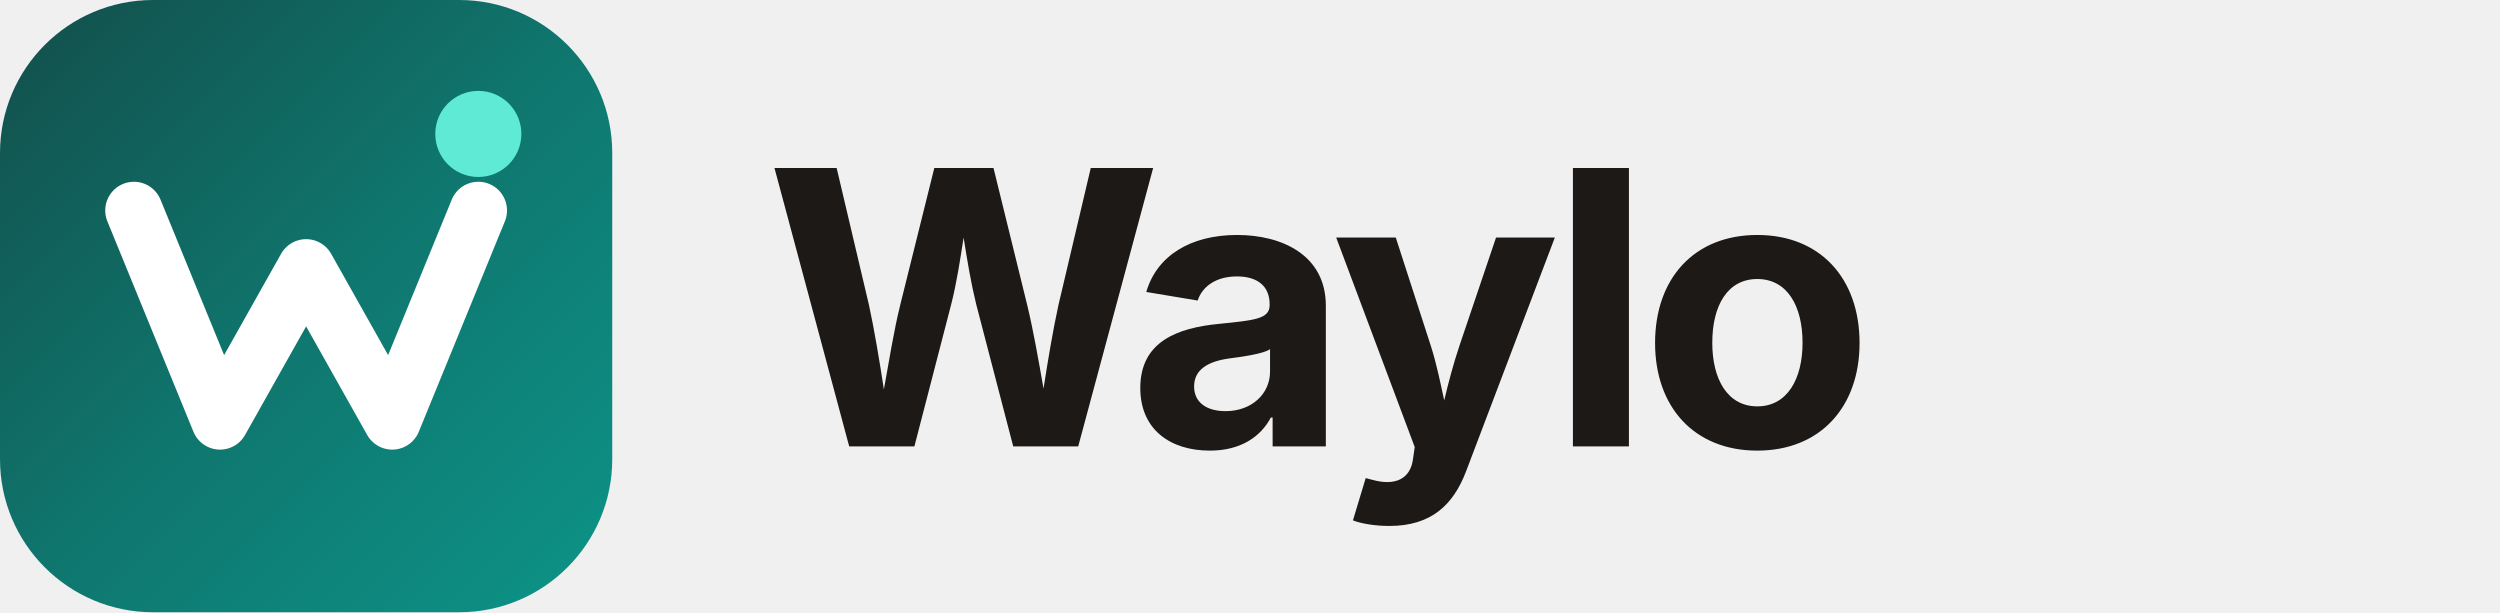
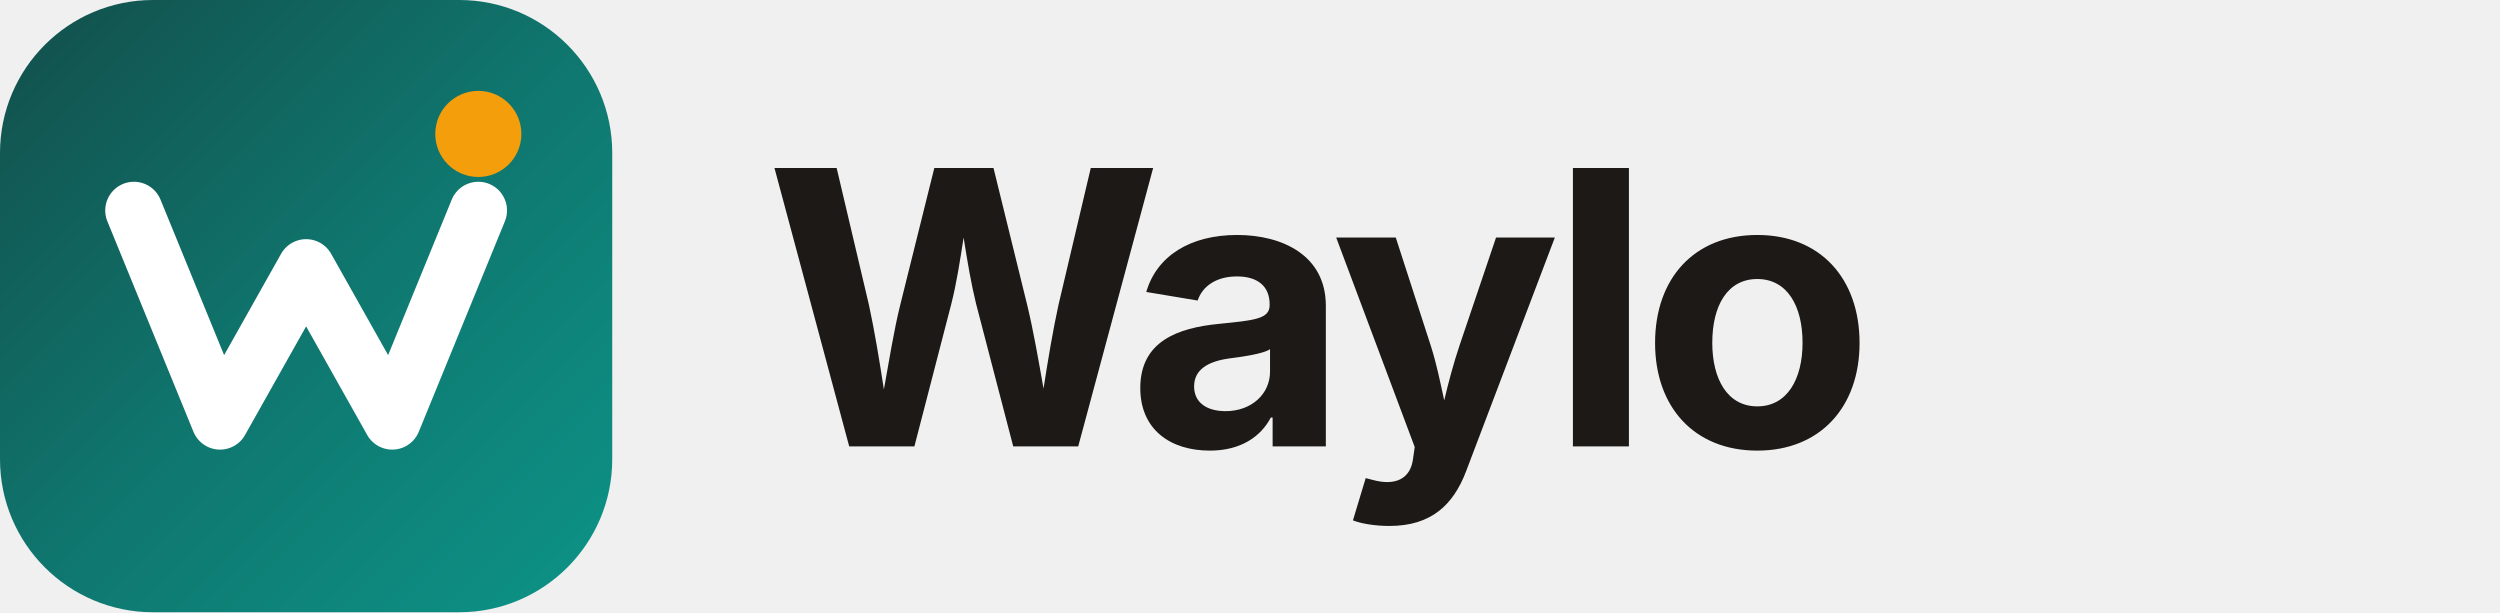
<svg xmlns="http://www.w3.org/2000/svg" viewBox="0 0 196 48" role="img" aria-label="Waylo">
  <defs>
    <linearGradient id="g" x1="0" y1="0" x2="1" y2="1">
      <stop offset="0" stop-color="#134E4A" />
      <stop offset=".5" stop-color="#0F766E" />
      <stop offset="1" stop-color="#0D9488" />
    </linearGradient>
  </defs>
  <g transform="scale(0.75)">
    <rect width="64" height="64" rx="16" fill="url(#g)" />
    <path d="M14 22 L23 44 L32 28 L41 44 L50 22" fill="none" stroke="#FFFFFF" stroke-width="6" stroke-linecap="round" stroke-linejoin="round" />
-     <circle cx="50" cy="14" r="4.5" fill="#5EEAD4" />
+     <circle cx="50" cy="14" r="4.5" fill="#F59E0B" />
  </g>
  <text x="60" y="35" font-family="Inter, ui-sans-serif, system-ui, -apple-system, Segoe UI, sans-serif" font-size="30" font-weight="650" letter-spacing="-1" fill="#1C1917">Waylo</text>
</svg>
